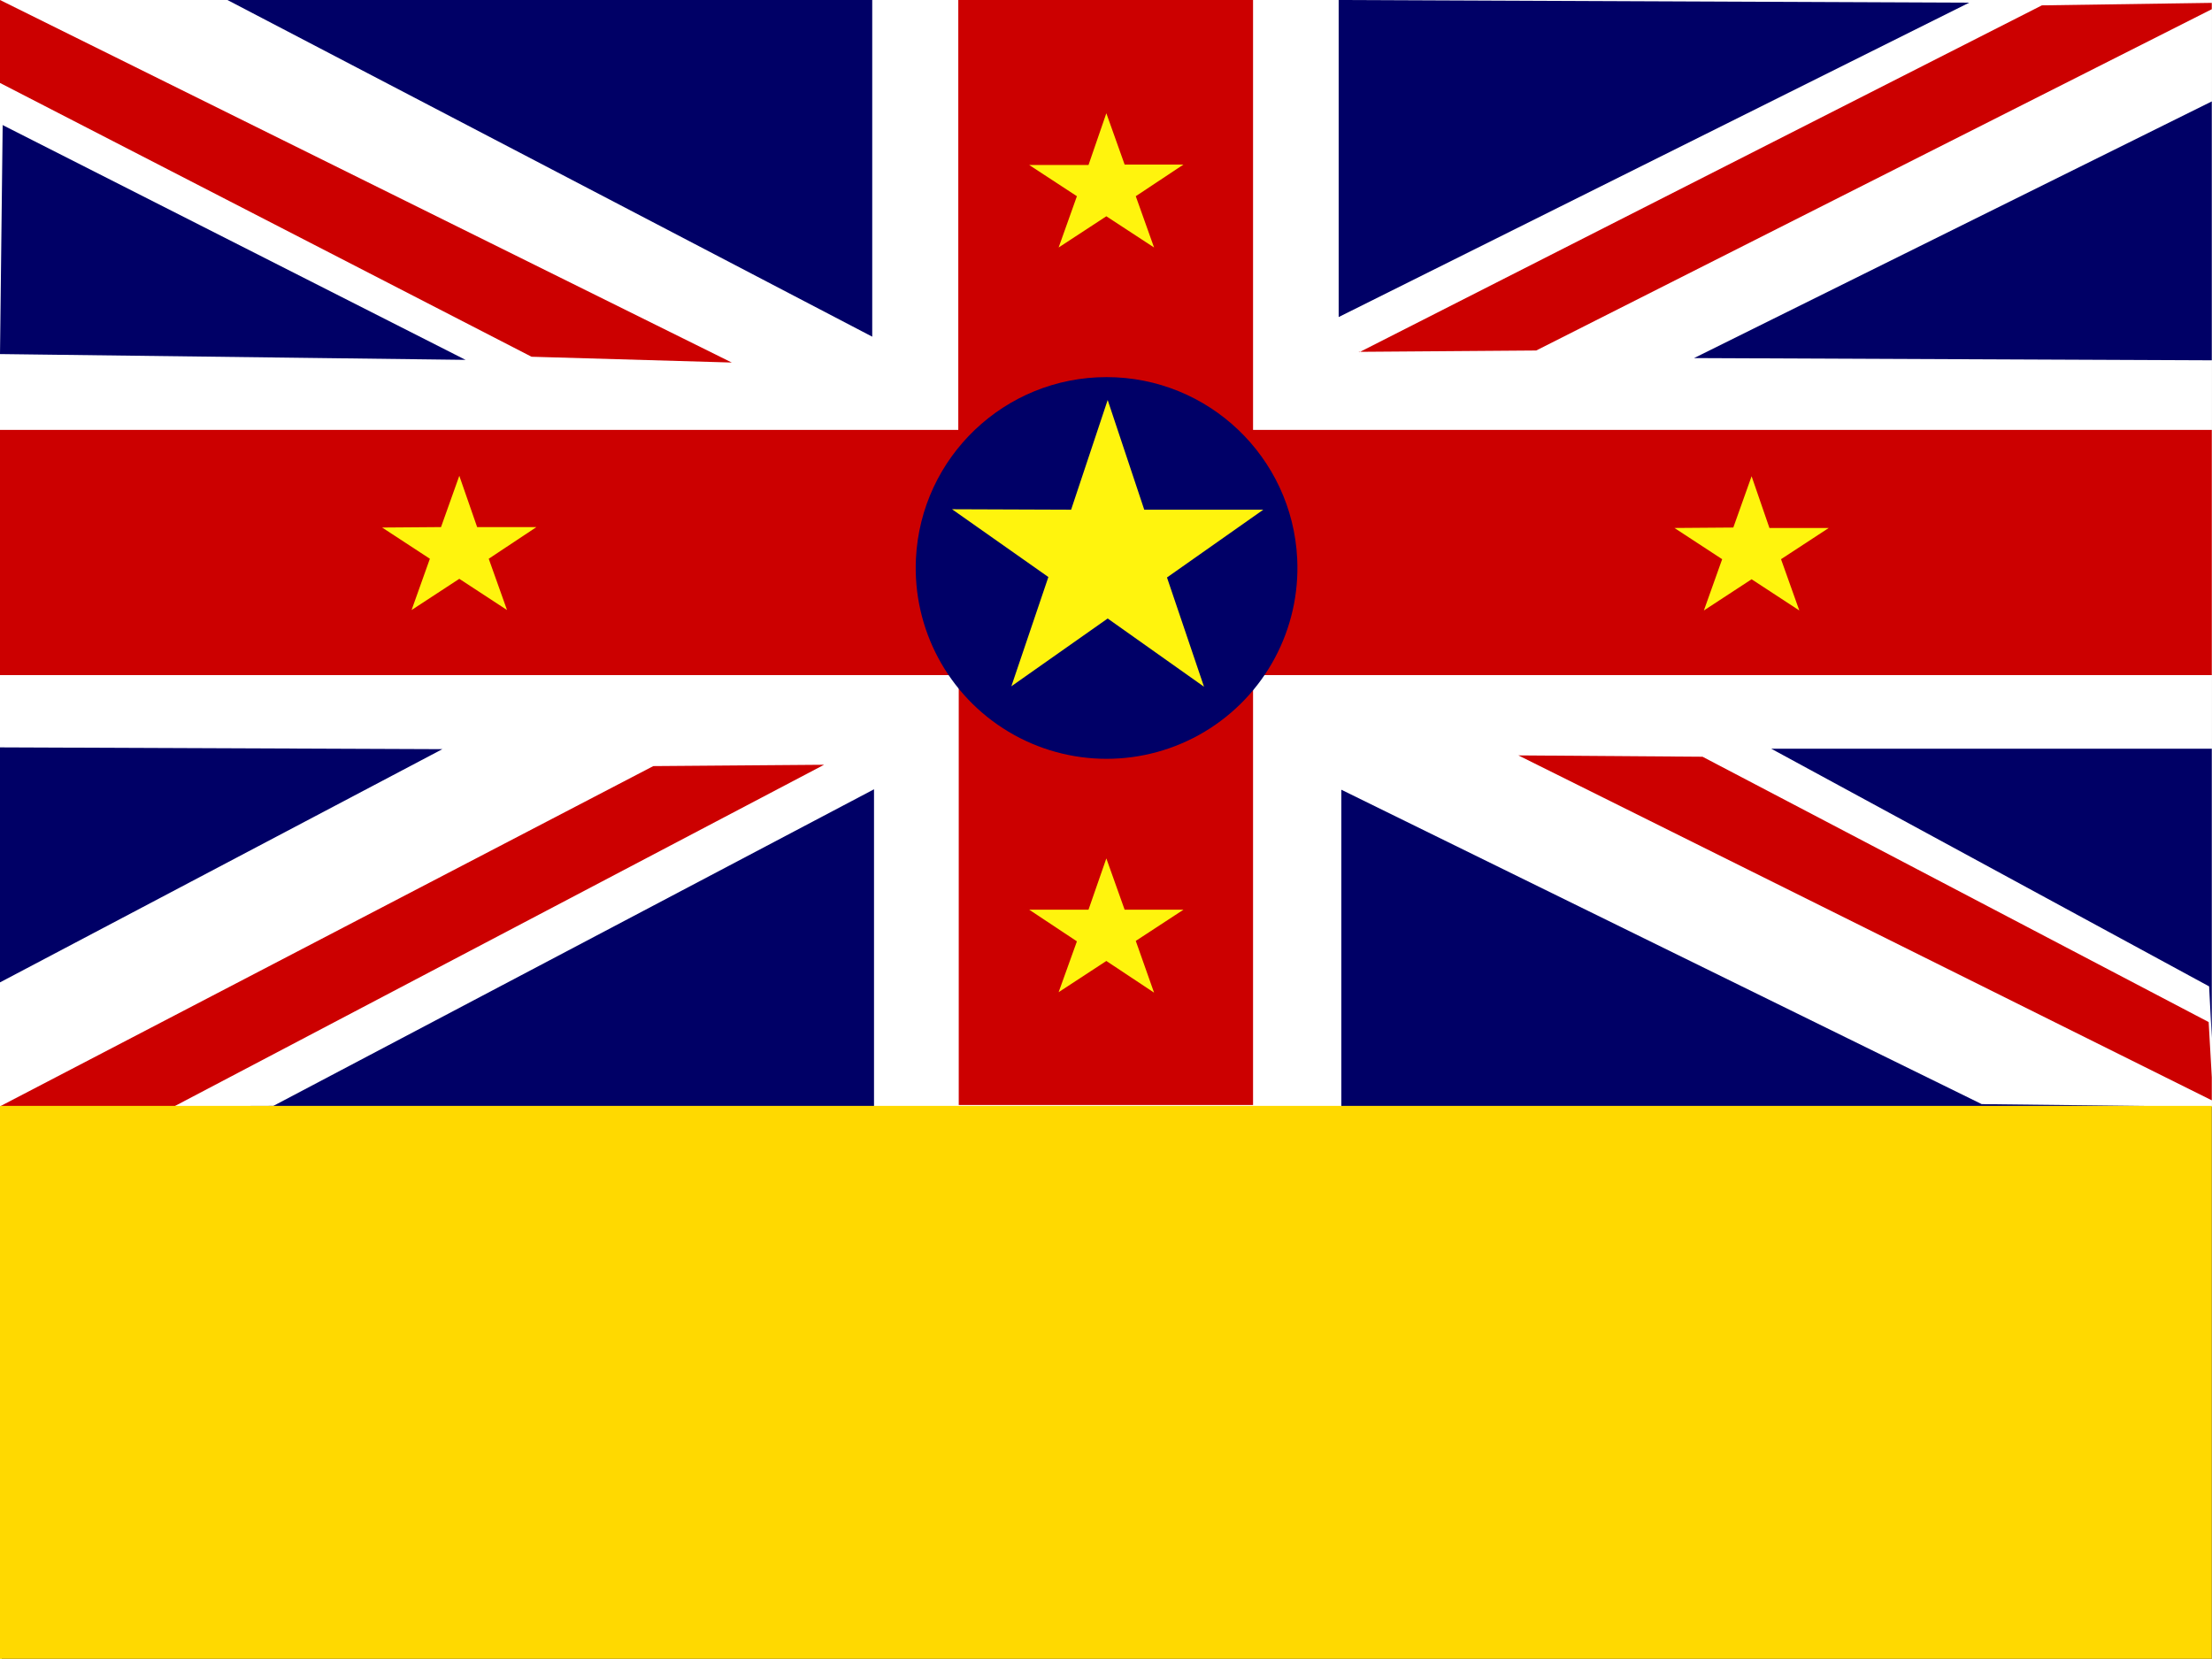
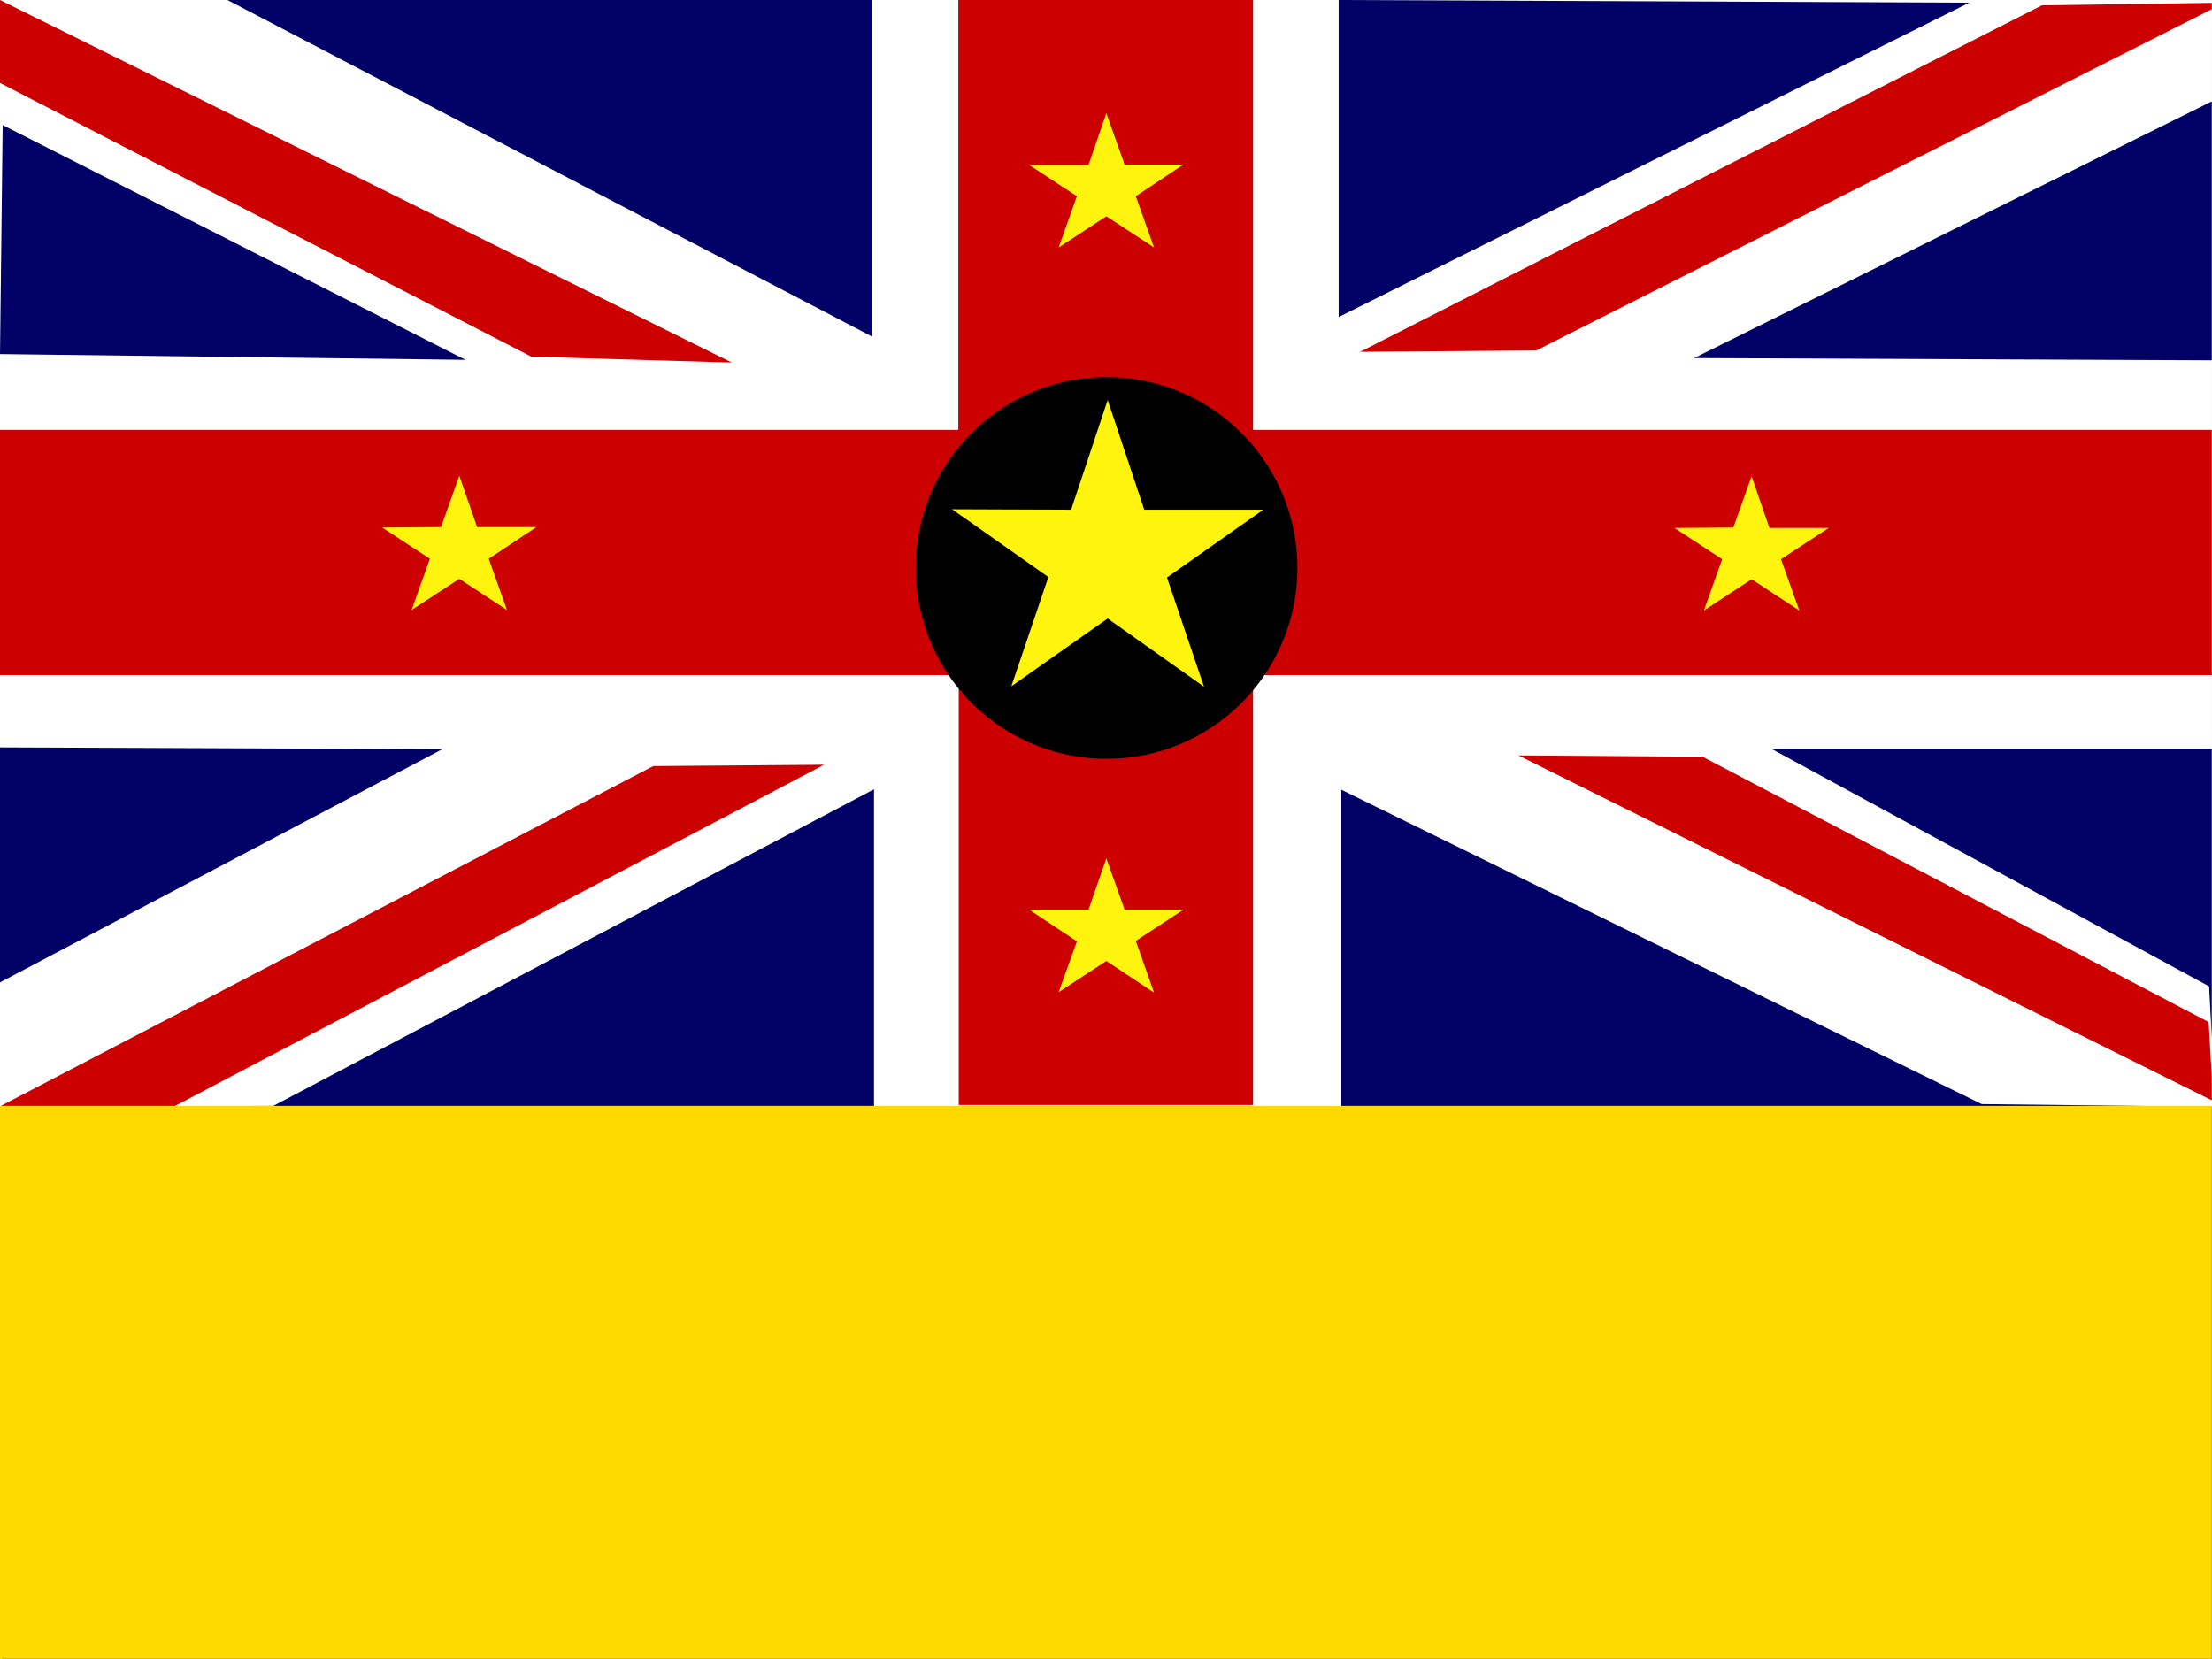
<svg xmlns="http://www.w3.org/2000/svg" id="flag-icon-css-nu" viewBox="0 0 640 480">
  <defs>
    <clipPath id="nu-a">
      <path fill-opacity=".7" d="M0 0h496v372H0z" />
    </clipPath>
  </defs>
  <g clip-path="url(#nu-a)" transform="scale(1.2902)">
    <path fill="#fff" fill-rule="evenodd" d="M0 0h499.6v248.1H0z" />
    <path fill="#c00" d="M0 0v18.6L119.2 80l44.9 1.3L0 0z" />
    <path fill="#006" d="M51 0l144.6 75.5V0H51z" />
    <path fill="#c00" d="M214.9 0v96.4H0v55h215v96.4h66v-96.4h215v-55H281V0h-66z" />
    <path fill="#006" d="M300.2 0v71.1L441.6.6 300.2 0z" />
    <path fill="#c00" d="M304.7 78.9l39.8-.3L498.9.6l-41 .6L304.8 79z" />
    <path fill="#006" d="M0 167.5v52.8L99.2 168 0 167.6z" />
    <path fill="#c00" d="M381.9 169.7l-41.4-.3 155.8 77.5-1-17.7-113.5-59.5zM38.7 248.3l146.1-76.8-38.3.3L0 248.1" />
    <path fill="#006" d="M497.9 21.8l-118 58.5 116.4.5v87.1h-99.1l98.2 53.3 1.4 27-52.4-.6-143.6-70.5v71.2H196V177L61.3 248l-60.9.2V496H992V.4L499 0M.6 28L0 79.4l104.4 1.3L.5 28z" />
    <g fill="#ffd900" fill-rule="evenodd" stroke-width="1pt">
      <path d="M496 0h496.1v496h-496z" />
      <path d="M0 248h523.5v248H0z" />
    </g>
    <g fill-rule="evenodd">
-       <path fill="#000067" d="M290.9 125.3a42.8 42.8 0 11-85.5 0 42.8 42.8 0 0185.5 0z" />
+       <path fill="7" d="M290.9 125.3a42.8 42.8 0 11-85.5 0 42.8 42.8 0 0185.5 0z" />
      <path fill="#fff40d" d="M240.2 114.3l8.2-24.6 8.2 24.6h26.7l-21.6 15.2L270 154l-21.6-15.3-21.6 15.2 8.3-24.5-21.6-15.2zm148.5 4l4.1-11.5 4 11.6h13.3l-10.7 7 4.1 11.5-10.7-7-10.7 7 4.1-11.5-10.7-7zM244.1 204l4-11.5 4.1 11.5h13.2l-10.7 7 4.1 11.6-10.7-7.1-10.7 7 4.1-11.4-10.7-7.1zm0-167l4-11.6 4.1 11.5h13.2L254.7 44l4.1 11.5-10.7-7-10.7 7 4.1-11.5-10.7-7zM98.9 118.2l4.1-11.5 4 11.5h13.3l-10.7 7.1 4.1 11.5-10.7-7-10.7 7 4.1-11.5-10.7-7z" />
    </g>
  </g>
</svg>
